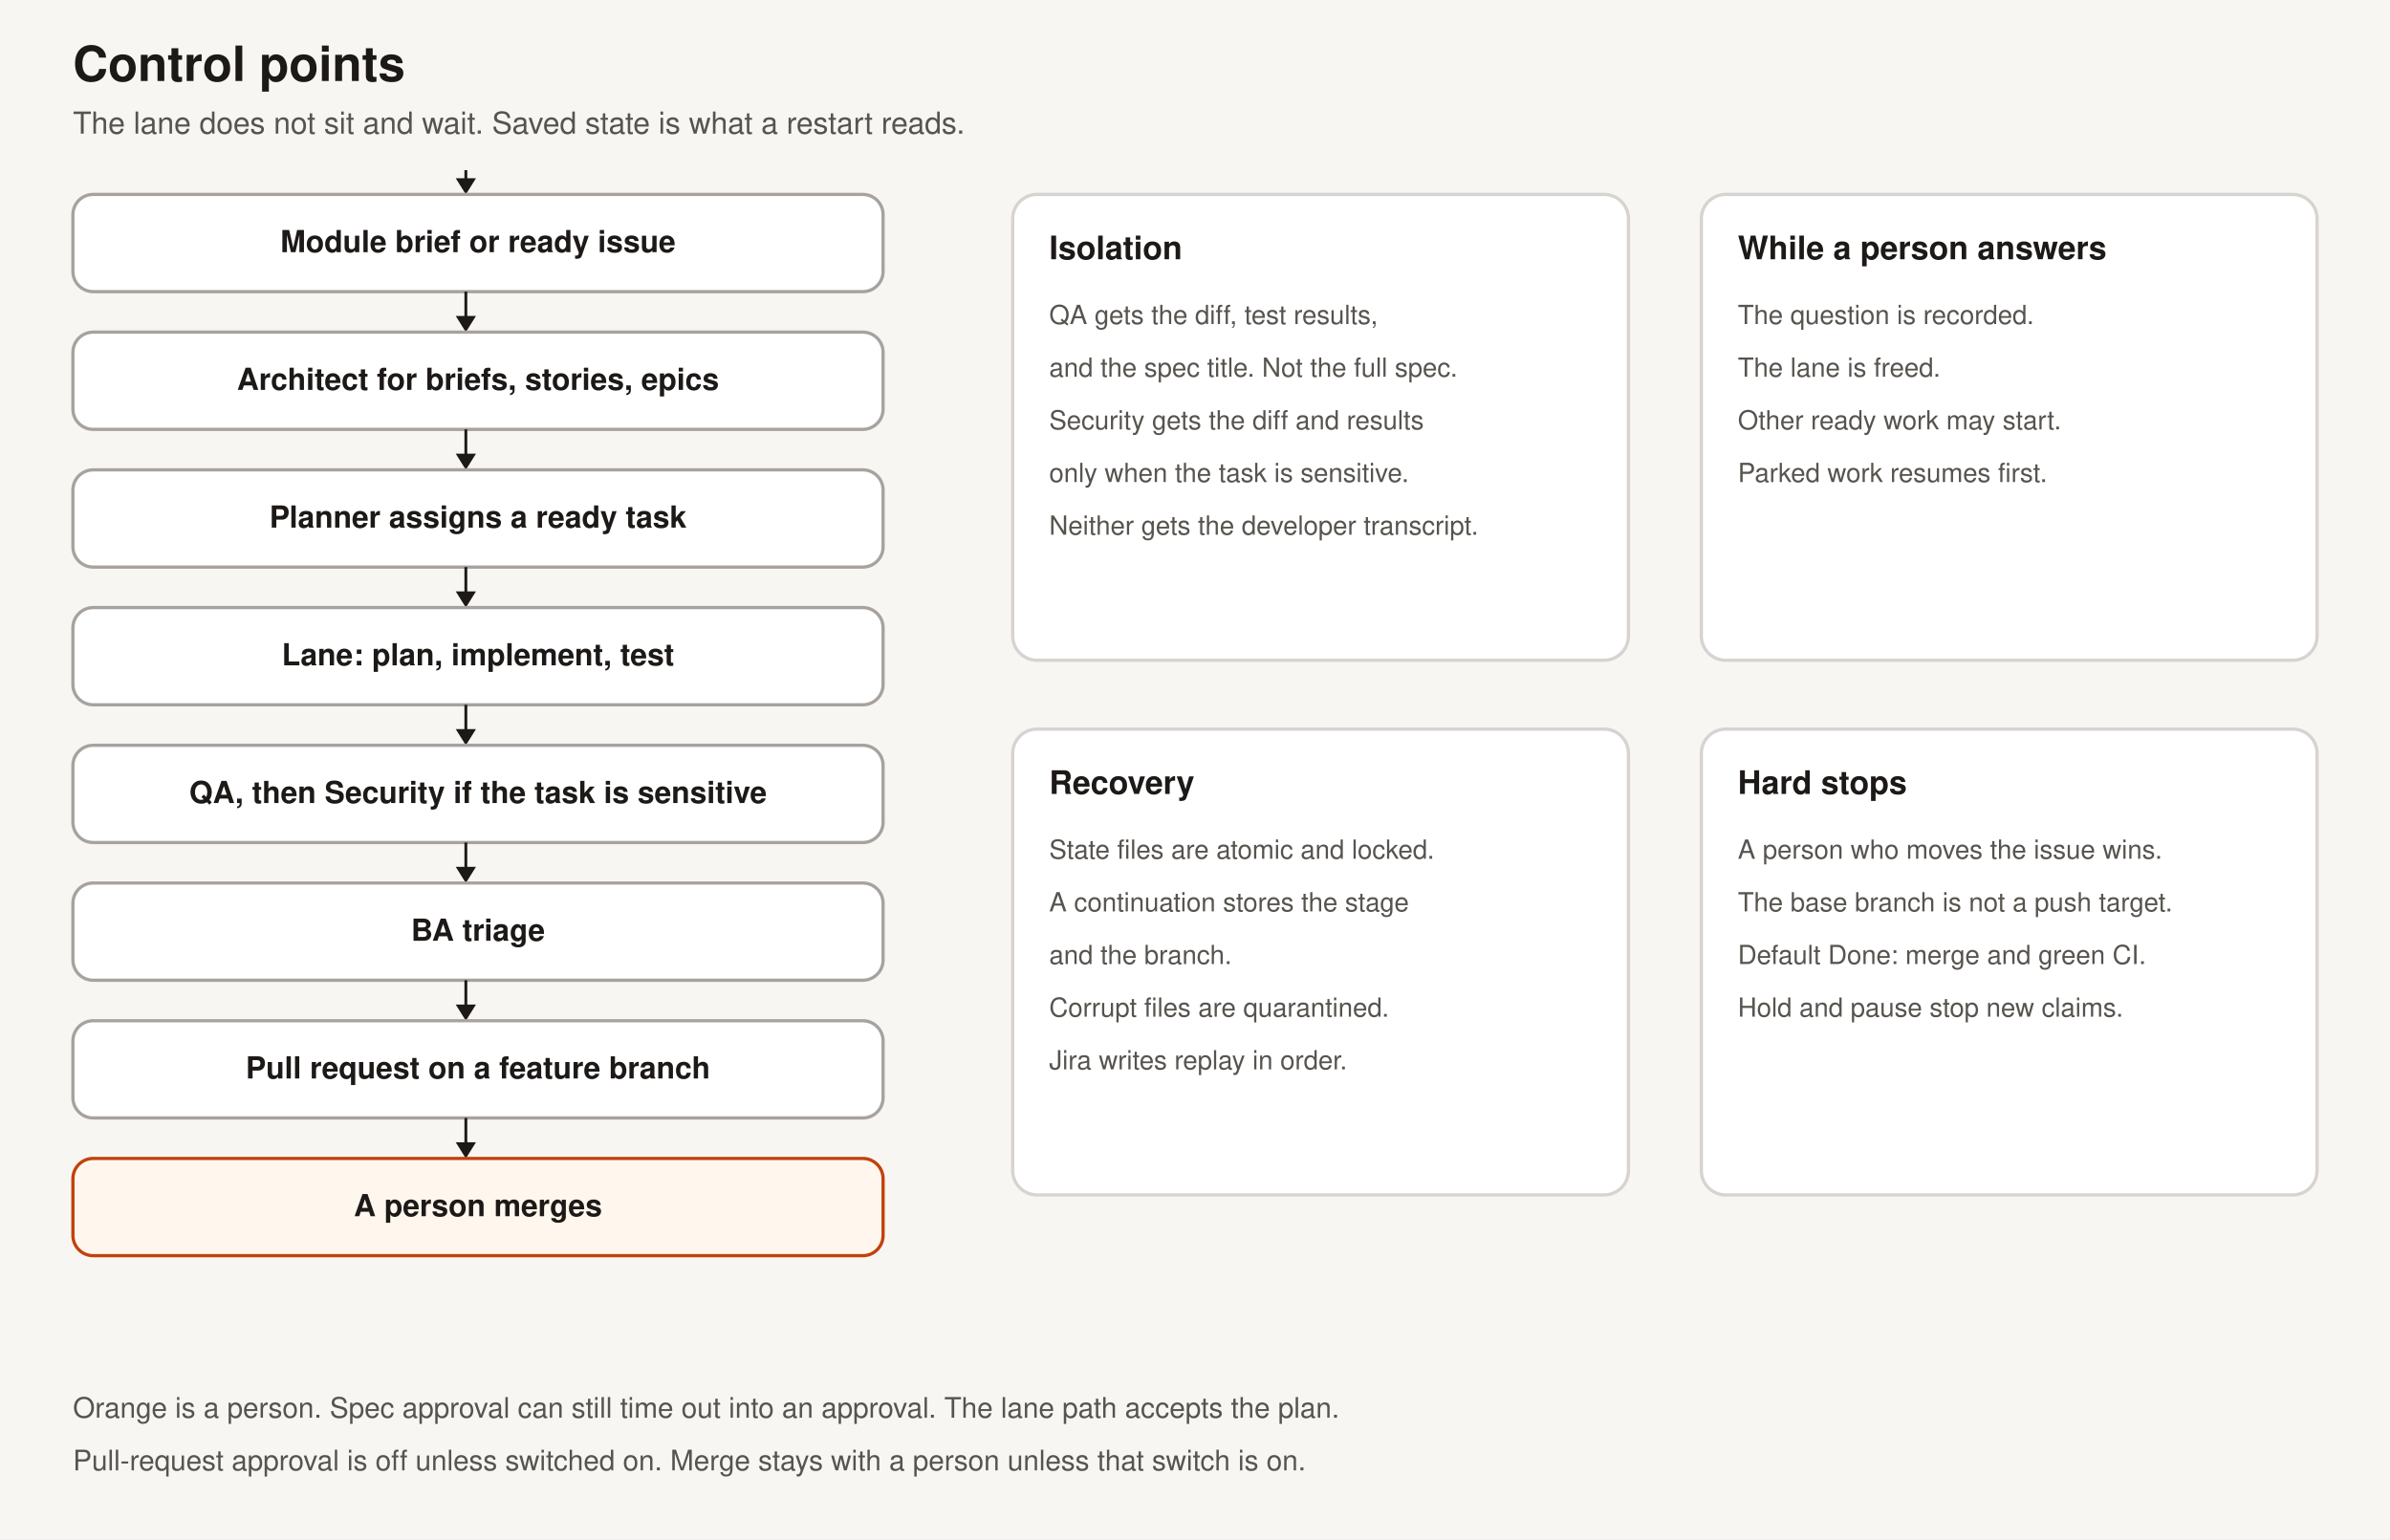
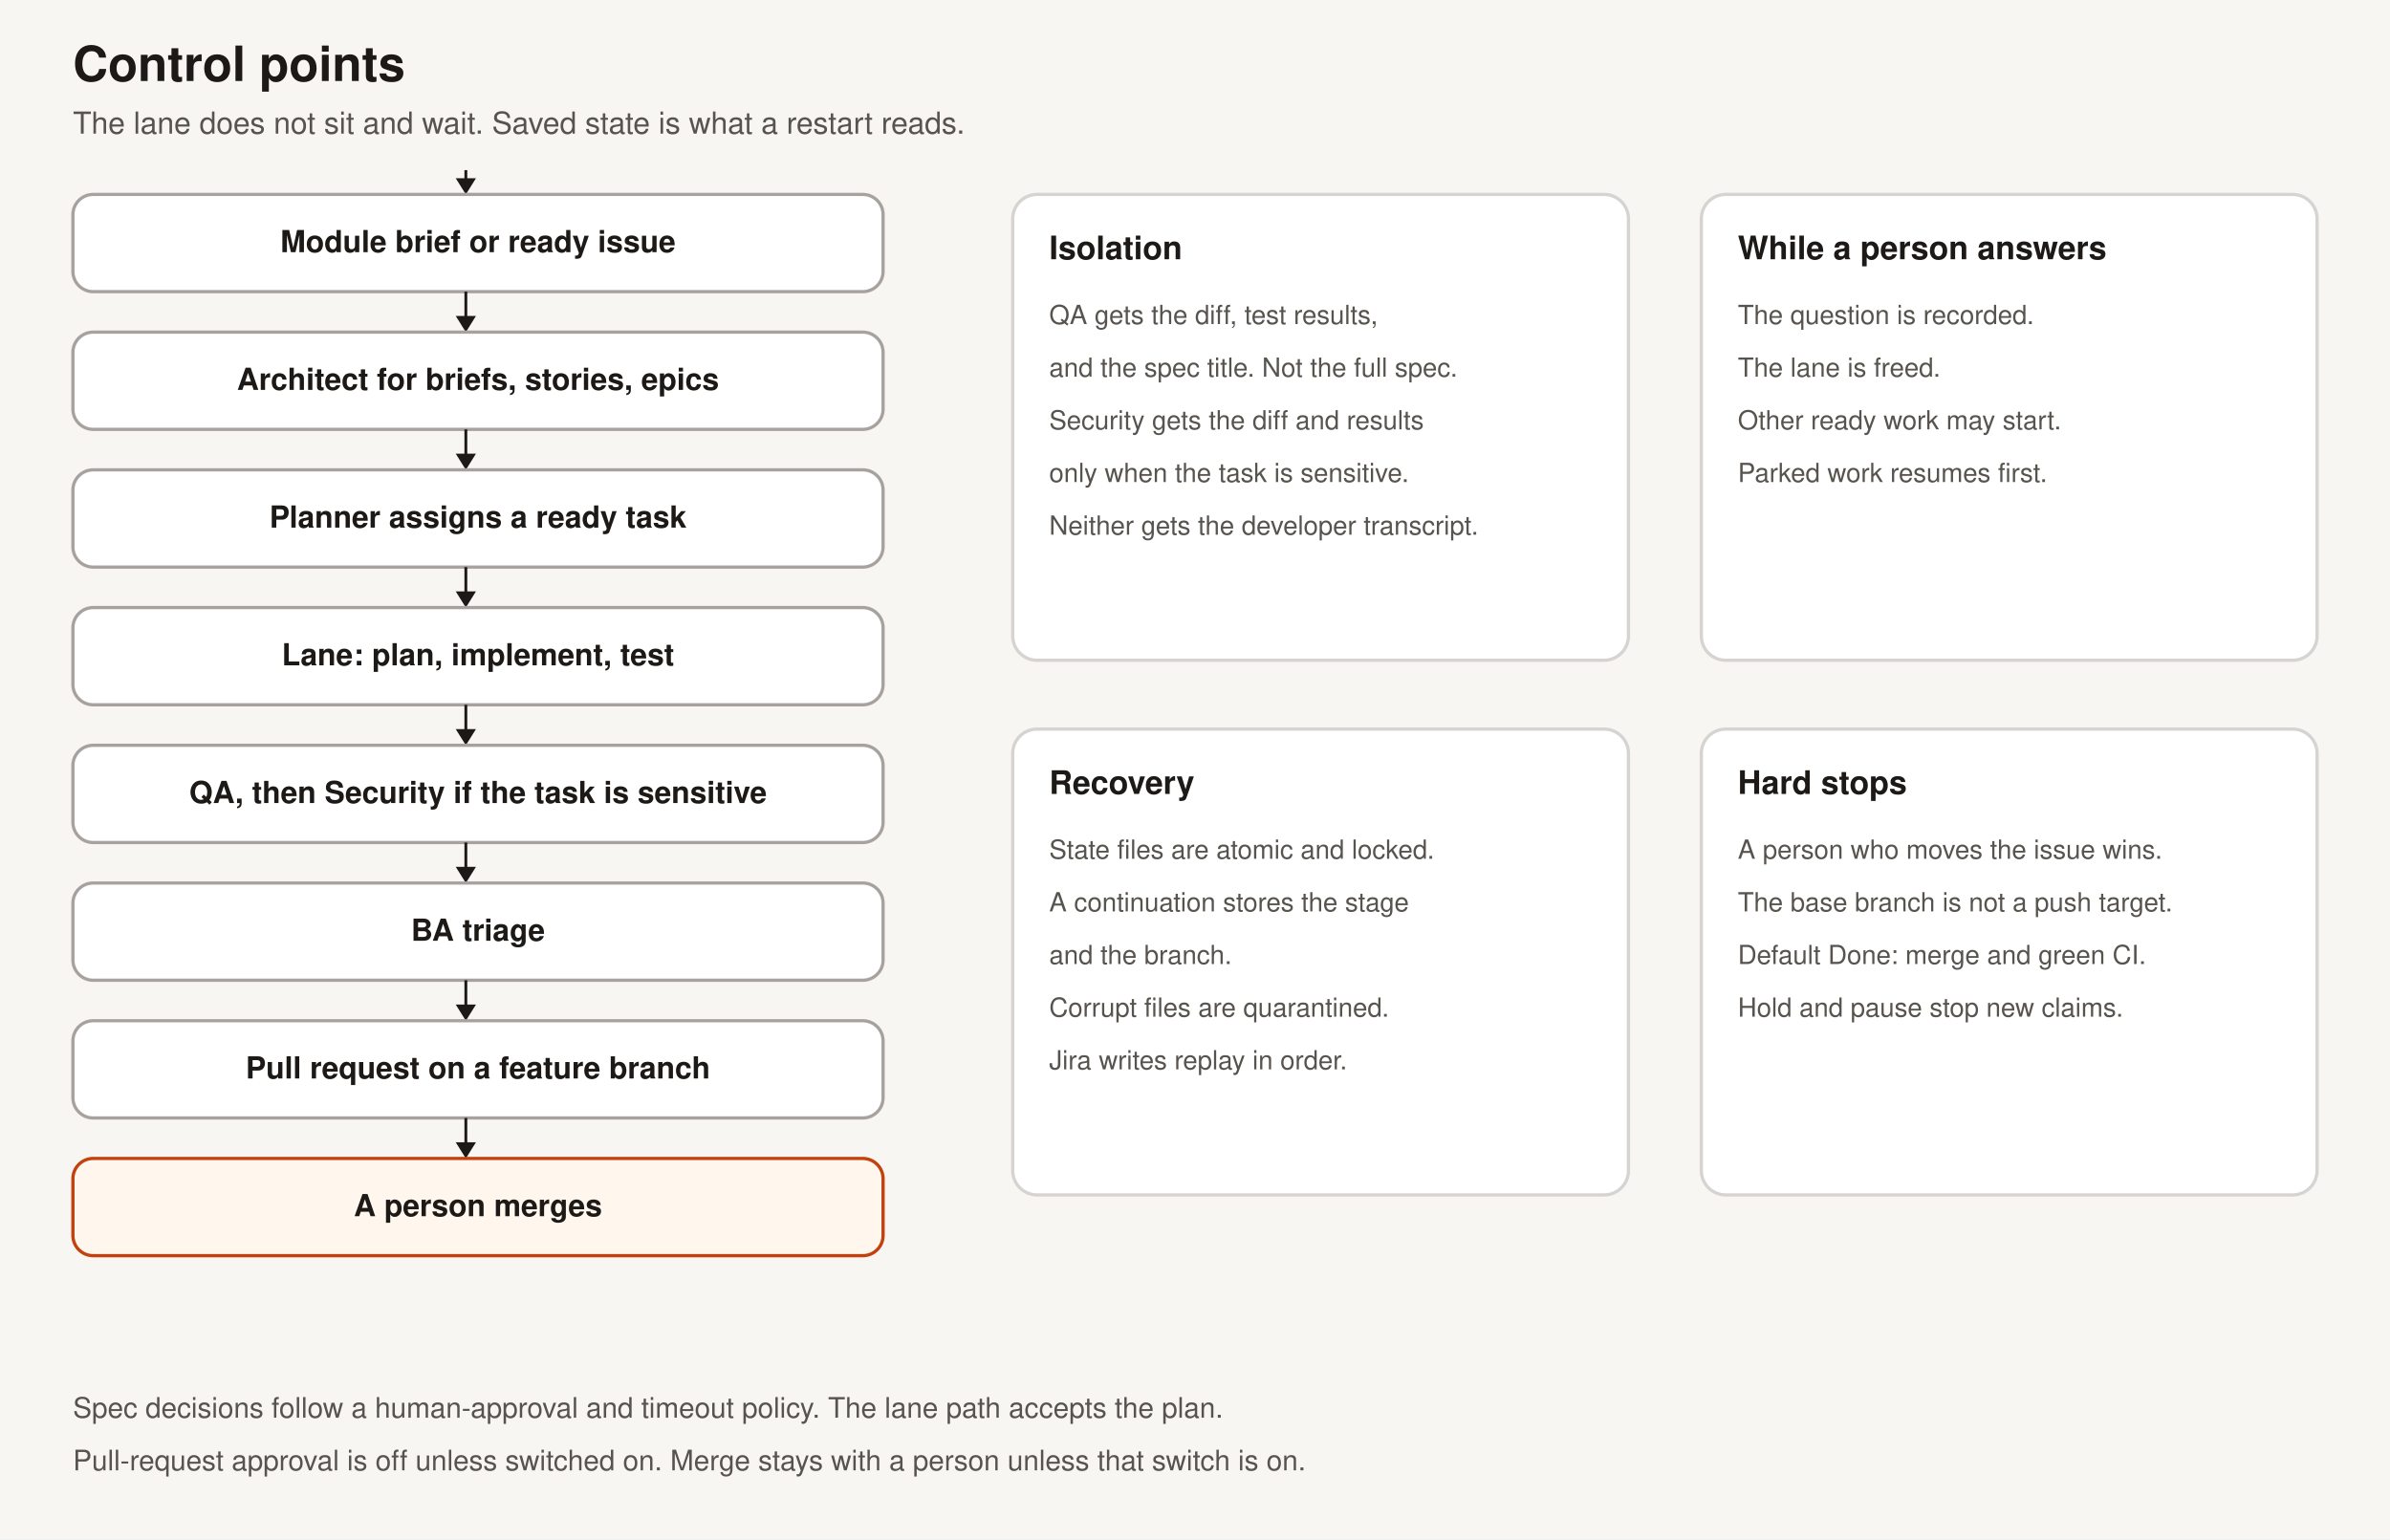
<svg xmlns="http://www.w3.org/2000/svg" width="1180" height="760" viewBox="0 0 1180 760" role="img">
  <rect width="100%" height="100%" fill="#f7f6f3" />
  <text x="36" y="40" fill="#1c1917" font-family="Helvetica, Arial, sans-serif" font-size="24" font-weight="700" text-anchor="start">Control points</text>
  <text x="36" y="66" fill="#57534e" font-family="Helvetica, Arial, sans-serif" font-size="15" font-weight="400" text-anchor="start">The lane does not sit and wait. Saved state is what a restart reads.</text>
  <line x1="230" y1="84" x2="230" y2="89" stroke="#1c1917" stroke-width="1.4" />
  <polygon points="225,88 235,88 230,96" fill="#1c1917" />
  <rect x="36" y="96" width="400" height="48" rx="10" fill="#ffffff" stroke="#a8a29e" stroke-width="1.6" />
  <text x="236.0" y="124.5" fill="#1c1917" font-family="Helvetica, Arial, sans-serif" font-size="15" font-weight="600" text-anchor="middle">Module brief or ready issue</text>
  <line x1="230" y1="144" x2="230" y2="157" stroke="#1c1917" stroke-width="1.4" />
  <polygon points="225,156 235,156 230,164" fill="#1c1917" />
  <rect x="36" y="164" width="400" height="48" rx="10" fill="#ffffff" stroke="#a8a29e" stroke-width="1.6" />
  <text x="236.0" y="192.5" fill="#1c1917" font-family="Helvetica, Arial, sans-serif" font-size="15" font-weight="600" text-anchor="middle">Architect for briefs, stories, epics</text>
  <line x1="230" y1="212" x2="230" y2="225" stroke="#1c1917" stroke-width="1.4" />
  <polygon points="225,224 235,224 230,232" fill="#1c1917" />
  <rect x="36" y="232" width="400" height="48" rx="10" fill="#ffffff" stroke="#a8a29e" stroke-width="1.6" />
  <text x="236.0" y="260.5" fill="#1c1917" font-family="Helvetica, Arial, sans-serif" font-size="15" font-weight="600" text-anchor="middle">Planner assigns a ready task</text>
  <line x1="230" y1="280" x2="230" y2="293" stroke="#1c1917" stroke-width="1.4" />
  <polygon points="225,292 235,292 230,300" fill="#1c1917" />
  <rect x="36" y="300" width="400" height="48" rx="10" fill="#ffffff" stroke="#a8a29e" stroke-width="1.6" />
  <text x="236.0" y="328.5" fill="#1c1917" font-family="Helvetica, Arial, sans-serif" font-size="15" font-weight="600" text-anchor="middle">Lane: plan, implement, test</text>
  <line x1="230" y1="348" x2="230" y2="361" stroke="#1c1917" stroke-width="1.4" />
  <polygon points="225,360 235,360 230,368" fill="#1c1917" />
  <rect x="36" y="368" width="400" height="48" rx="10" fill="#ffffff" stroke="#a8a29e" stroke-width="1.6" />
  <text x="236.0" y="396.5" fill="#1c1917" font-family="Helvetica, Arial, sans-serif" font-size="15" font-weight="600" text-anchor="middle">QA, then Security if the task is sensitive</text>
  <line x1="230" y1="416" x2="230" y2="429" stroke="#1c1917" stroke-width="1.4" />
  <polygon points="225,428 235,428 230,436" fill="#1c1917" />
  <rect x="36" y="436" width="400" height="48" rx="10" fill="#ffffff" stroke="#a8a29e" stroke-width="1.6" />
  <text x="236.0" y="464.5" fill="#1c1917" font-family="Helvetica, Arial, sans-serif" font-size="15" font-weight="600" text-anchor="middle">BA triage</text>
  <line x1="230" y1="484" x2="230" y2="497" stroke="#1c1917" stroke-width="1.4" />
  <polygon points="225,496 235,496 230,504" fill="#1c1917" />
  <rect x="36" y="504" width="400" height="48" rx="10" fill="#ffffff" stroke="#a8a29e" stroke-width="1.6" />
  <text x="236.0" y="532.5" fill="#1c1917" font-family="Helvetica, Arial, sans-serif" font-size="15" font-weight="600" text-anchor="middle">Pull request on a feature branch</text>
  <line x1="230" y1="552" x2="230" y2="565" stroke="#1c1917" stroke-width="1.4" />
  <polygon points="225,564 235,564 230,572" fill="#1c1917" />
  <rect x="36" y="572" width="400" height="48" rx="10" fill="#fff7ed" stroke="#c2410c" stroke-width="1.6" />
  <text x="236.0" y="600.5" fill="#1c1917" font-family="Helvetica, Arial, sans-serif" font-size="15" font-weight="600" text-anchor="middle">A person merges</text>
  <rect x="500" y="96" width="304" height="230" rx="12" fill="#ffffff" stroke="#d6d3d1" stroke-width="1.6" />
  <text x="518" y="128" fill="#1c1917" font-family="Helvetica, Arial, sans-serif" font-size="16" font-weight="700" text-anchor="start">Isolation</text>
  <text x="518" y="160" fill="#57534e" font-family="Helvetica, Arial, sans-serif" font-size="13" font-weight="400" text-anchor="start">QA gets the diff, test results,</text>
  <text x="518" y="186" fill="#57534e" font-family="Helvetica, Arial, sans-serif" font-size="13" font-weight="400" text-anchor="start">and the spec title. Not the full spec.</text>
  <text x="518" y="212" fill="#57534e" font-family="Helvetica, Arial, sans-serif" font-size="13" font-weight="400" text-anchor="start">Security gets the diff and results</text>
  <text x="518" y="238" fill="#57534e" font-family="Helvetica, Arial, sans-serif" font-size="13" font-weight="400" text-anchor="start">only when the task is sensitive.</text>
  <text x="518" y="264" fill="#57534e" font-family="Helvetica, Arial, sans-serif" font-size="13" font-weight="400" text-anchor="start">Neither gets the developer transcript.</text>
  <rect x="840" y="96" width="304" height="230" rx="12" fill="#ffffff" stroke="#d6d3d1" stroke-width="1.6" />
  <text x="858" y="128" fill="#1c1917" font-family="Helvetica, Arial, sans-serif" font-size="16" font-weight="700" text-anchor="start">While a person answers</text>
  <text x="858" y="160" fill="#57534e" font-family="Helvetica, Arial, sans-serif" font-size="13" font-weight="400" text-anchor="start">The question is recorded.</text>
  <text x="858" y="186" fill="#57534e" font-family="Helvetica, Arial, sans-serif" font-size="13" font-weight="400" text-anchor="start">The lane is freed.</text>
  <text x="858" y="212" fill="#57534e" font-family="Helvetica, Arial, sans-serif" font-size="13" font-weight="400" text-anchor="start">Other ready work may start.</text>
  <text x="858" y="238" fill="#57534e" font-family="Helvetica, Arial, sans-serif" font-size="13" font-weight="400" text-anchor="start">Parked work resumes first.</text>
  <rect x="500" y="360" width="304" height="230" rx="12" fill="#ffffff" stroke="#d6d3d1" stroke-width="1.6" />
  <text x="518" y="392" fill="#1c1917" font-family="Helvetica, Arial, sans-serif" font-size="16" font-weight="700" text-anchor="start">Recovery</text>
  <text x="518" y="424" fill="#57534e" font-family="Helvetica, Arial, sans-serif" font-size="13" font-weight="400" text-anchor="start">State files are atomic and locked.</text>
  <text x="518" y="450" fill="#57534e" font-family="Helvetica, Arial, sans-serif" font-size="13" font-weight="400" text-anchor="start">A continuation stores the stage</text>
  <text x="518" y="476" fill="#57534e" font-family="Helvetica, Arial, sans-serif" font-size="13" font-weight="400" text-anchor="start">and the branch.</text>
  <text x="518" y="502" fill="#57534e" font-family="Helvetica, Arial, sans-serif" font-size="13" font-weight="400" text-anchor="start">Corrupt files are quarantined.</text>
  <text x="518" y="528" fill="#57534e" font-family="Helvetica, Arial, sans-serif" font-size="13" font-weight="400" text-anchor="start">Jira writes replay in order.</text>
  <rect x="840" y="360" width="304" height="230" rx="12" fill="#ffffff" stroke="#d6d3d1" stroke-width="1.6" />
  <text x="858" y="392" fill="#1c1917" font-family="Helvetica, Arial, sans-serif" font-size="16" font-weight="700" text-anchor="start">Hard stops</text>
  <text x="858" y="424" fill="#57534e" font-family="Helvetica, Arial, sans-serif" font-size="13" font-weight="400" text-anchor="start">A person who moves the issue wins.</text>
  <text x="858" y="450" fill="#57534e" font-family="Helvetica, Arial, sans-serif" font-size="13" font-weight="400" text-anchor="start">The base branch is not a push target.</text>
  <text x="858" y="476" fill="#57534e" font-family="Helvetica, Arial, sans-serif" font-size="13" font-weight="400" text-anchor="start">Default Done: merge and green CI.</text>
  <text x="858" y="502" fill="#57534e" font-family="Helvetica, Arial, sans-serif" font-size="13" font-weight="400" text-anchor="start">Hold and pause stop new claims.</text>
-   <text x="36" y="700" fill="#57534e" font-family="Helvetica, Arial, sans-serif" font-size="14" font-weight="400" text-anchor="start">Orange is a person. Spec approval can still time out into an approval. The lane path accepts the plan.</text>
+   <text x="36" y="700" fill="#57534e" font-family="Helvetica, Arial, sans-serif" font-size="14" font-weight="400" text-anchor="start">Spec decisions follow a human-approval and timeout policy. The lane path accepts the plan.</text>
  <text x="36" y="726" fill="#57534e" font-family="Helvetica, Arial, sans-serif" font-size="14" font-weight="400" text-anchor="start">Pull-request approval is off unless switched on. Merge stays with a person unless that switch is on.</text>
</svg>
